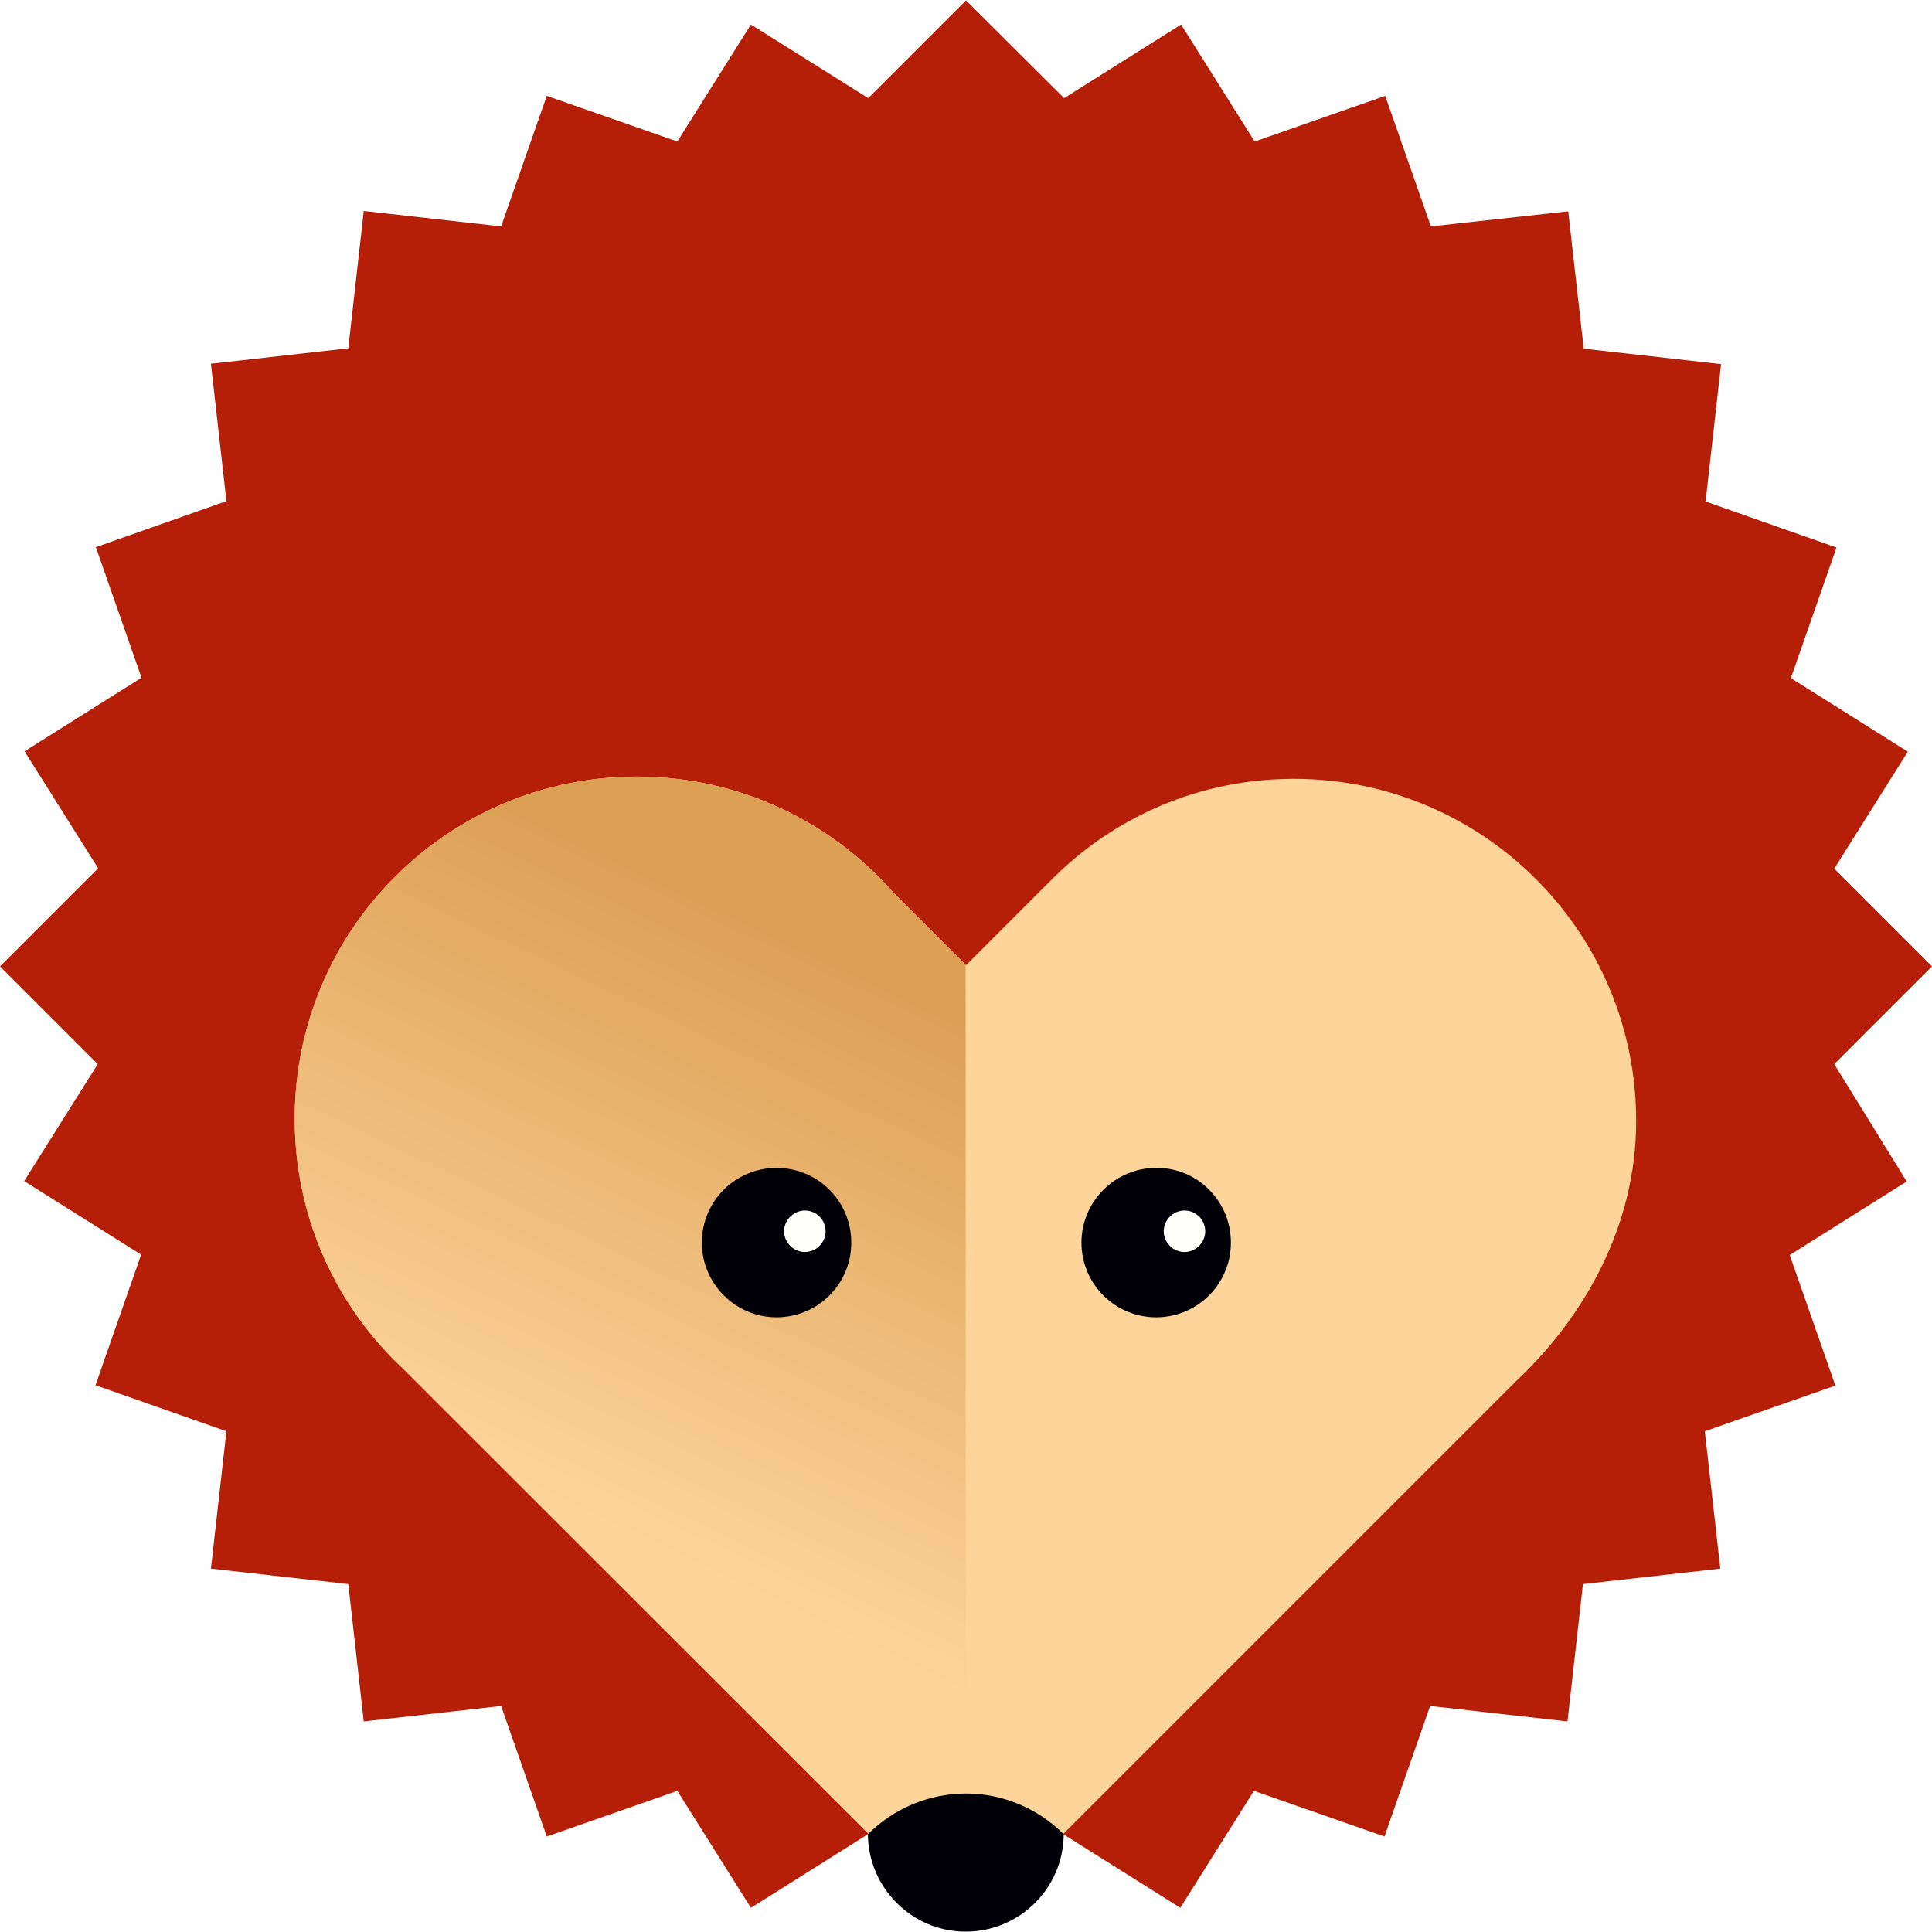
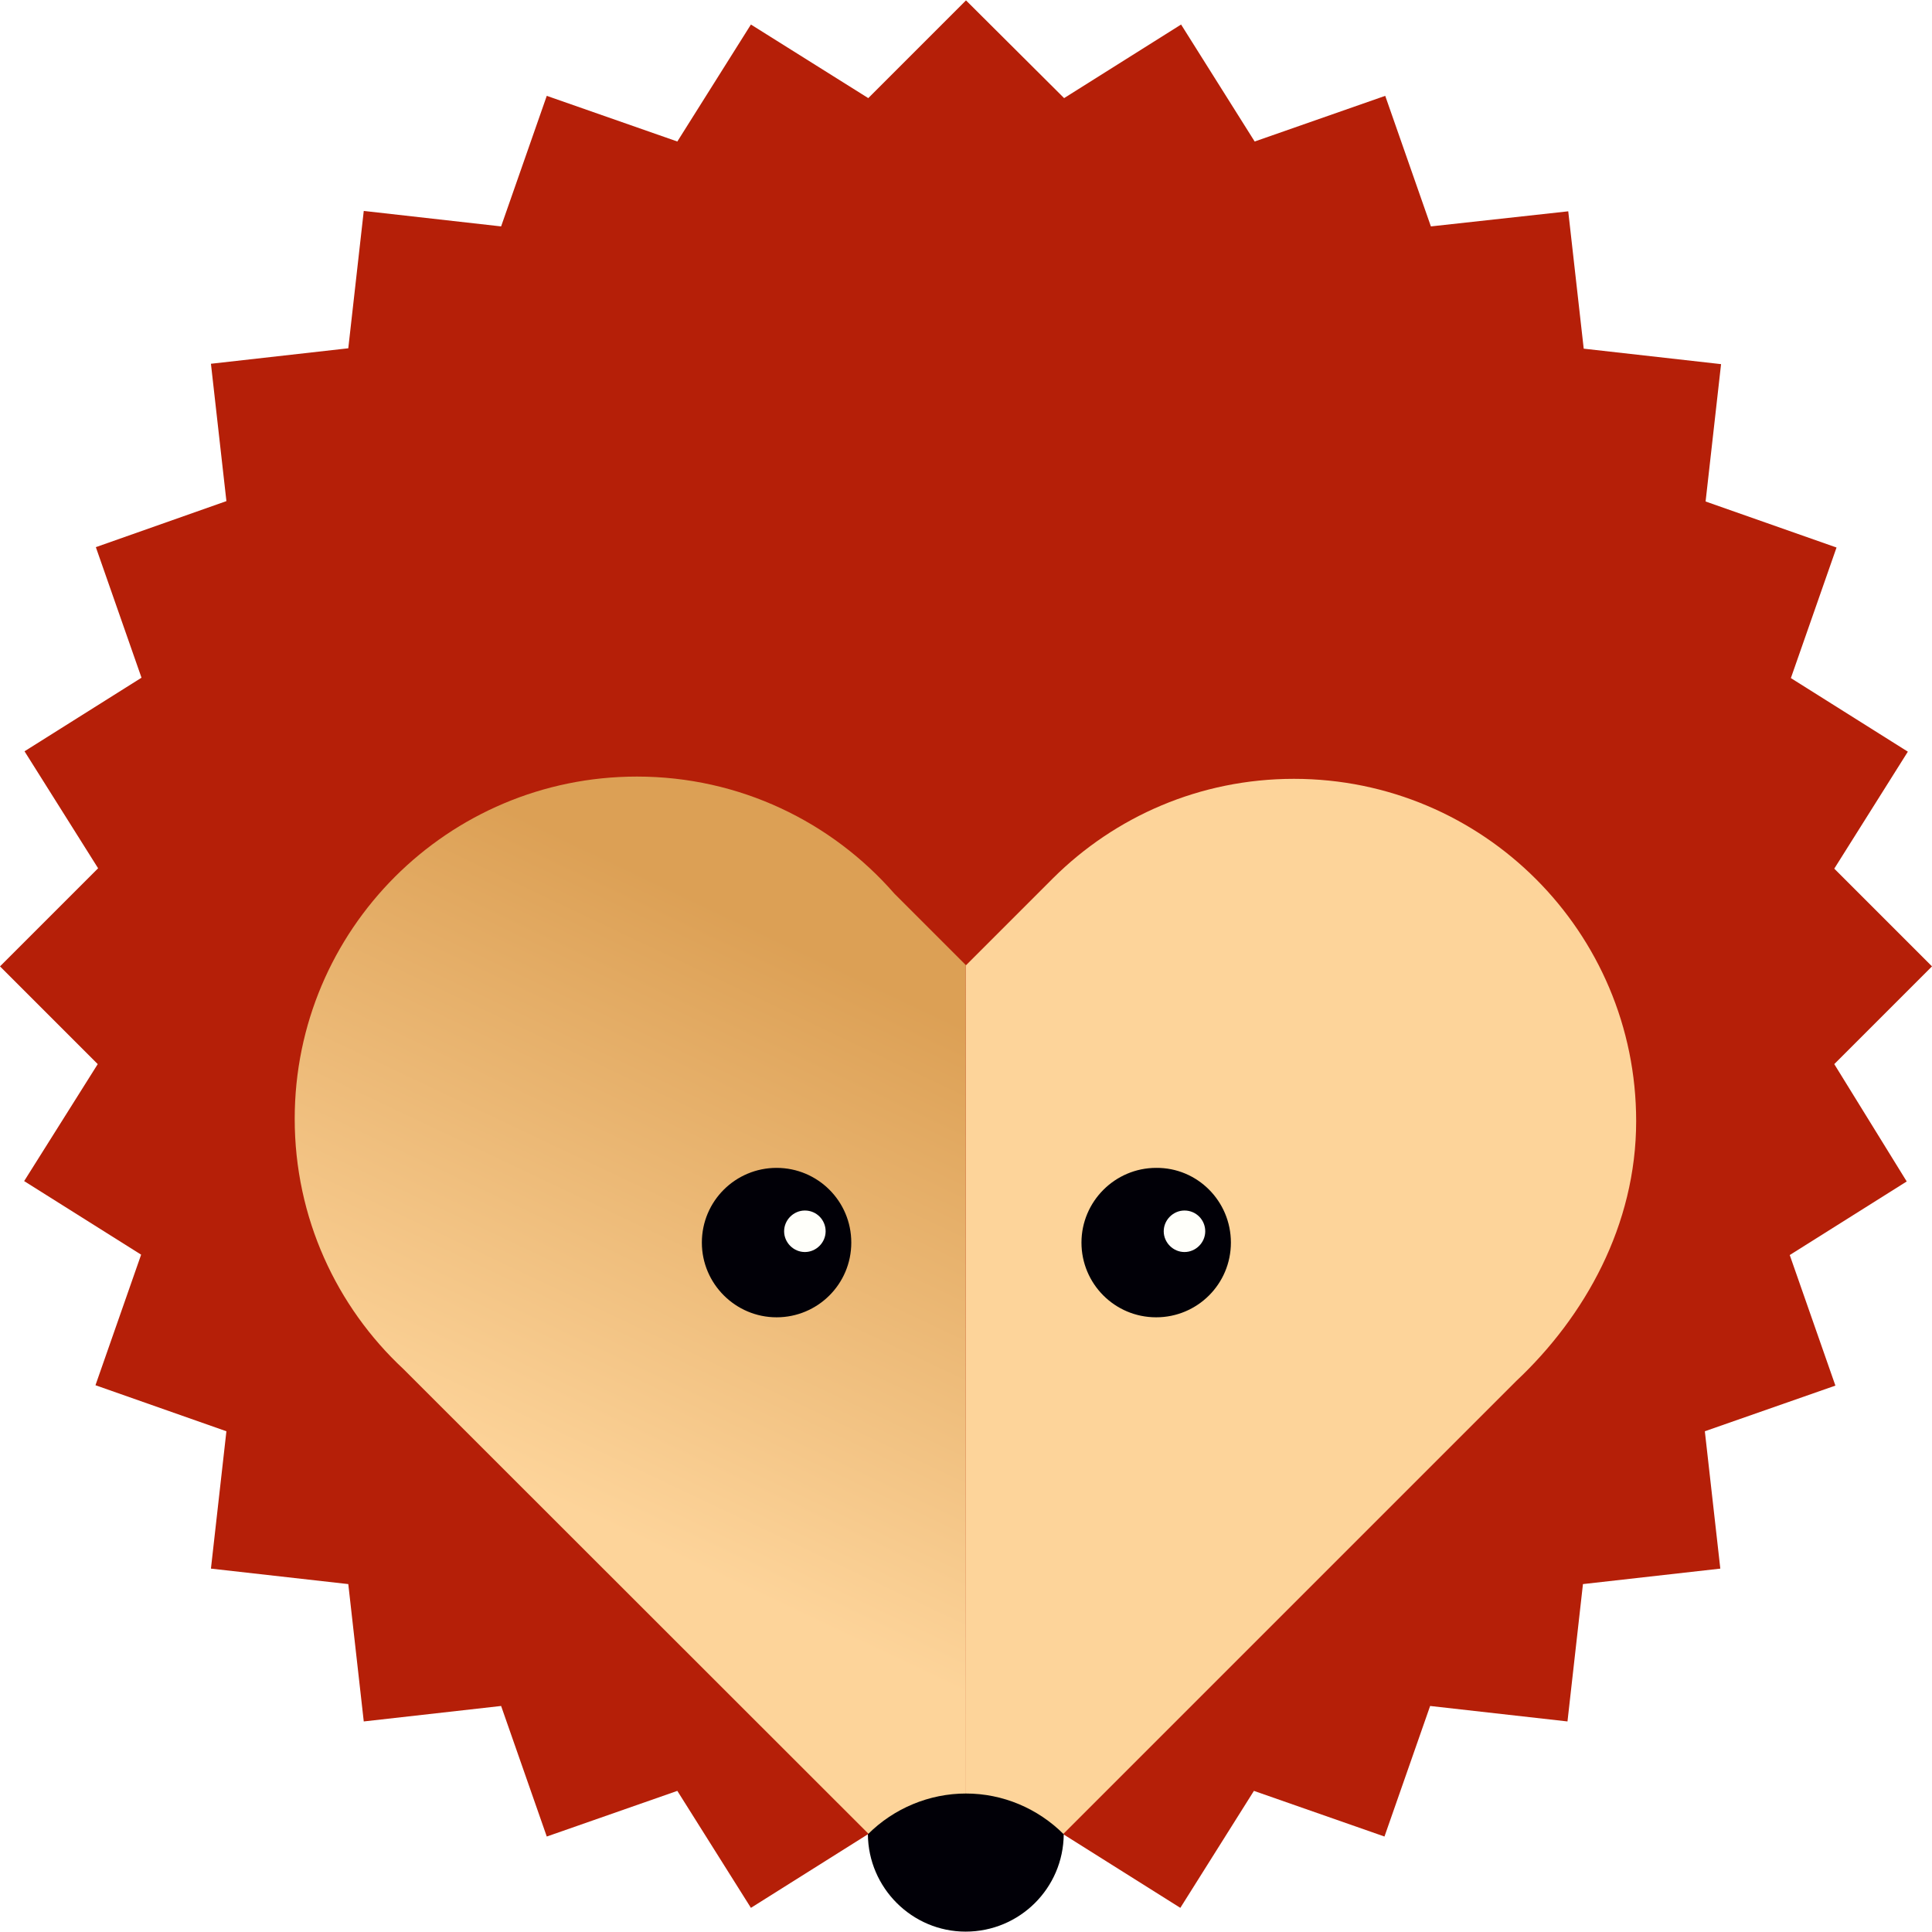
<svg xmlns="http://www.w3.org/2000/svg" version="1.1" id="Layer_1" x="0px" y="0px" viewBox="0 0 512 512" style="enable-background:new 0 0 512 512;" xml:space="preserve">
  <style type="text/css">
	.st0{fill:#B51F08;}
	.st1{fill:#FDD49A;}
	.st2{fill:url(#SVGID_1_);}
- 	.st3{fill:none;}
- 	.st4{fill:#010007;}
- 	.st5{fill:#FFFFFA;}
+ 	.st3{fill:#010007;}
+ 	.st4{fill:#FFFFFA;}
</style>
-   <g>
-     <path class="st0" d="M486.1,282l25.9-25.9l-25.9-25.9l19.5-31l-31-19.5l12.1-34.6L452,132.9l4.1-36.4l-36.4-4.1l-4.1-36.4L379.2,60   l-12.1-34.6l-34.6,12.1L313,6.5l-31,19.5L256,0.1L230.1,26L199,6.5l-19.5,31l-34.6-12.1L132.8,60l-36.4-4.1l-4.1,36.4l-36.4,4.1   l4.1,36.4L25.4,145l12.1,34.6l-31,19.5l19.5,31L0,256.1L25.9,282l-19.5,31l31,19.5l-12.1,34.6L60,379.3l-4.1,36.4l36.4,4.1   l4.1,36.4l36.4-4.1l12.1,34.6l34.6-12.1l19.5,31l31-19.5l25.9,25.7l25.9-25.7l31,19.5l19.5-31l34.6,12.1l12.1-34.6l36.4,4.1   l4.1-36.4l36.4-4.1l-4.1-36.4l34.6-12.1l-12.1-34.6l31-19.5L486.1,282z" />
-     <path class="st1" d="M433.6,297.1c0-50.1-40.6-90.7-90.7-90.7c-24.9,0-47.4,10-63.8,26.3l0,0l-23.1,23.1L237,236.8   c-16.6-19-41-31-68.2-31c-50.1,0-90.7,40.6-90.7,90.7c0,26.2,11.1,49.8,28.8,66.3l149.1,149L401.8,366   C420,348.9,433.6,324.7,433.6,297.1" />
-     <linearGradient id="SVGID_1_" gradientUnits="userSpaceOnUse" x1="-54.622" y1="648.598" x2="-52.028" y2="648.598" gradientTransform="matrix(26.5564 -55.7693 -55.7693 -26.5564 37784.352 14582.939)">
-       <stop offset="0" style="stop-color:#FDD49A" />
-       <stop offset="1" style="stop-color:#DCA055" />
-     </linearGradient>
-     <path class="st2" d="M255.9,255.7L237,236.8c-16.6-19-41-31-68.2-31c-50.1,0-90.7,40.6-90.7,90.7c0,26.2,11.1,49.8,28.8,66.3   l149.1,149" />
-     <path class="st3" d="M256,511.9l-0.1-256.2" />
-     <path class="st4" d="M281.9,486.1c-6.9-6.9-16.2-10.8-25.9-10.8c-9.7,0-19.1,3.9-26,10.8c0.1,14.2,11.7,25.8,25.9,25.8   C270.2,511.9,281.8,500.4,281.9,486.1 M225.6,329.3c0,11-8.9,19.8-19.8,19.8s-19.8-8.9-19.8-19.8c0-11,8.9-19.8,19.8-19.8   S225.6,318.3,225.6,329.3L225.6,329.3" />
-     <path class="st5" d="M218.8,326.3c0,3-2.5,5.5-5.5,5.5c0,0,0,0,0,0c-3,0-5.5-2.5-5.5-5.5c0-3,2.5-5.5,5.5-5.5   C216.4,320.8,218.8,323.3,218.8,326.3" />
-     <path class="st4" d="M326.2,329.3c0,11-8.9,19.8-19.8,19.8c-11,0-19.8-8.9-19.8-19.8s8.9-19.8,19.8-19.8   C317.3,309.4,326.2,318.3,326.2,329.3" />
-     <path class="st5" d="M319.4,326.3c0,3-2.5,5.5-5.5,5.5c-3,0-5.5-2.5-5.5-5.5c0-3,2.5-5.5,5.5-5.5   C317,320.8,319.4,323.3,319.4,326.3" />
-   </g>
+   <path class="st0" d="M486.1,282l25.9-25.9l-25.9-25.9l19.5-31l-31-19.5l12.1-34.6L452,132.9l4.1-36.4l-36.4-4.1L415.6,56l-36.4,4  l-12.1-34.6l-34.6,12.1L313,6.5L282,26L256,0.1L230.1,26L199,6.5l-19.5,31l-34.6-12.1L132.8,60l-36.4-4.1l-4.1,36.4l-36.4,4.1  l4.1,36.4L25.4,145l12.1,34.6l-31,19.5l19.5,31l-26,26L25.9,282L6.4,313l31,19.5l-12.1,34.6L60,379.3l-4.1,36.4l36.4,4.1l4.1,36.4  l36.4-4.1l12.1,34.6l34.6-12.1l19.5,31l31-19.5l25.9,25.7l25.9-25.7l31,19.5l19.5-31l34.6,12.1l12.1-34.6l36.4,4.1l4.1-36.4  l36.4-4.1l-4.1-36.4l34.6-12.1l-12.1-34.6l31-19.5L486.1,282z" />
+   <path class="st1" d="M342.9,206.4c-24.9,0-47.4,10-63.8,26.3L256,255.8l-19-19l18.9,18.9l0.1,256.1L401.8,366  c18.2-17.1,31.8-41.3,31.8-68.9C433.6,247,393,206.4,342.9,206.4z" />
+   <linearGradient id="SVGID_1_" gradientUnits="userSpaceOnUse" x1="-105.313" y1="6.085" x2="-102.718" y2="6.085" gradientTransform="matrix(26.5564 -55.7693 55.7693 26.5564 2619.263 -5630.086)">
+     <stop offset="0" style="stop-color:#FDD49A" />
+     <stop offset="1" style="stop-color:#DCA055" />
+   </linearGradient>
+   <path class="st2" d="M255.9,255.7L237,236.8c-16.6-19-41-31-68.2-31c-50.1,0-90.7,40.6-90.7,90.7c0,26.2,11.1,49.8,28.8,66.3  l149.1,149" />
+   <path class="st3" d="M281.9,486.1c-6.9-6.9-16.2-10.8-25.9-10.8c-9.7,0-19.1,3.9-26,10.8c0.1,14.2,11.7,25.8,25.9,25.8  C270.2,511.9,281.8,500.4,281.9,486.1 M225.6,329.3c0,11-8.9,19.8-19.8,19.8s-19.8-8.9-19.8-19.8c0-11,8.9-19.8,19.8-19.8  S225.6,318.3,225.6,329.3L225.6,329.3 M326.2,329.3c0,11-8.9,19.8-19.8,19.8c-11,0-19.8-8.9-19.8-19.8s8.9-19.8,19.8-19.8  C317.3,309.4,326.2,318.3,326.2,329.3" />
+   <path class="st4" d="M218.8,326.3c0,3-2.5,5.5-5.5,5.5l0,0c-3,0-5.5-2.5-5.5-5.5s2.5-5.5,5.5-5.5  C216.4,320.8,218.8,323.3,218.8,326.3 M319.4,326.3c0,3-2.5,5.5-5.5,5.5s-5.5-2.5-5.5-5.5s2.5-5.5,5.5-5.5  C317,320.8,319.4,323.3,319.4,326.3" />
</svg>
